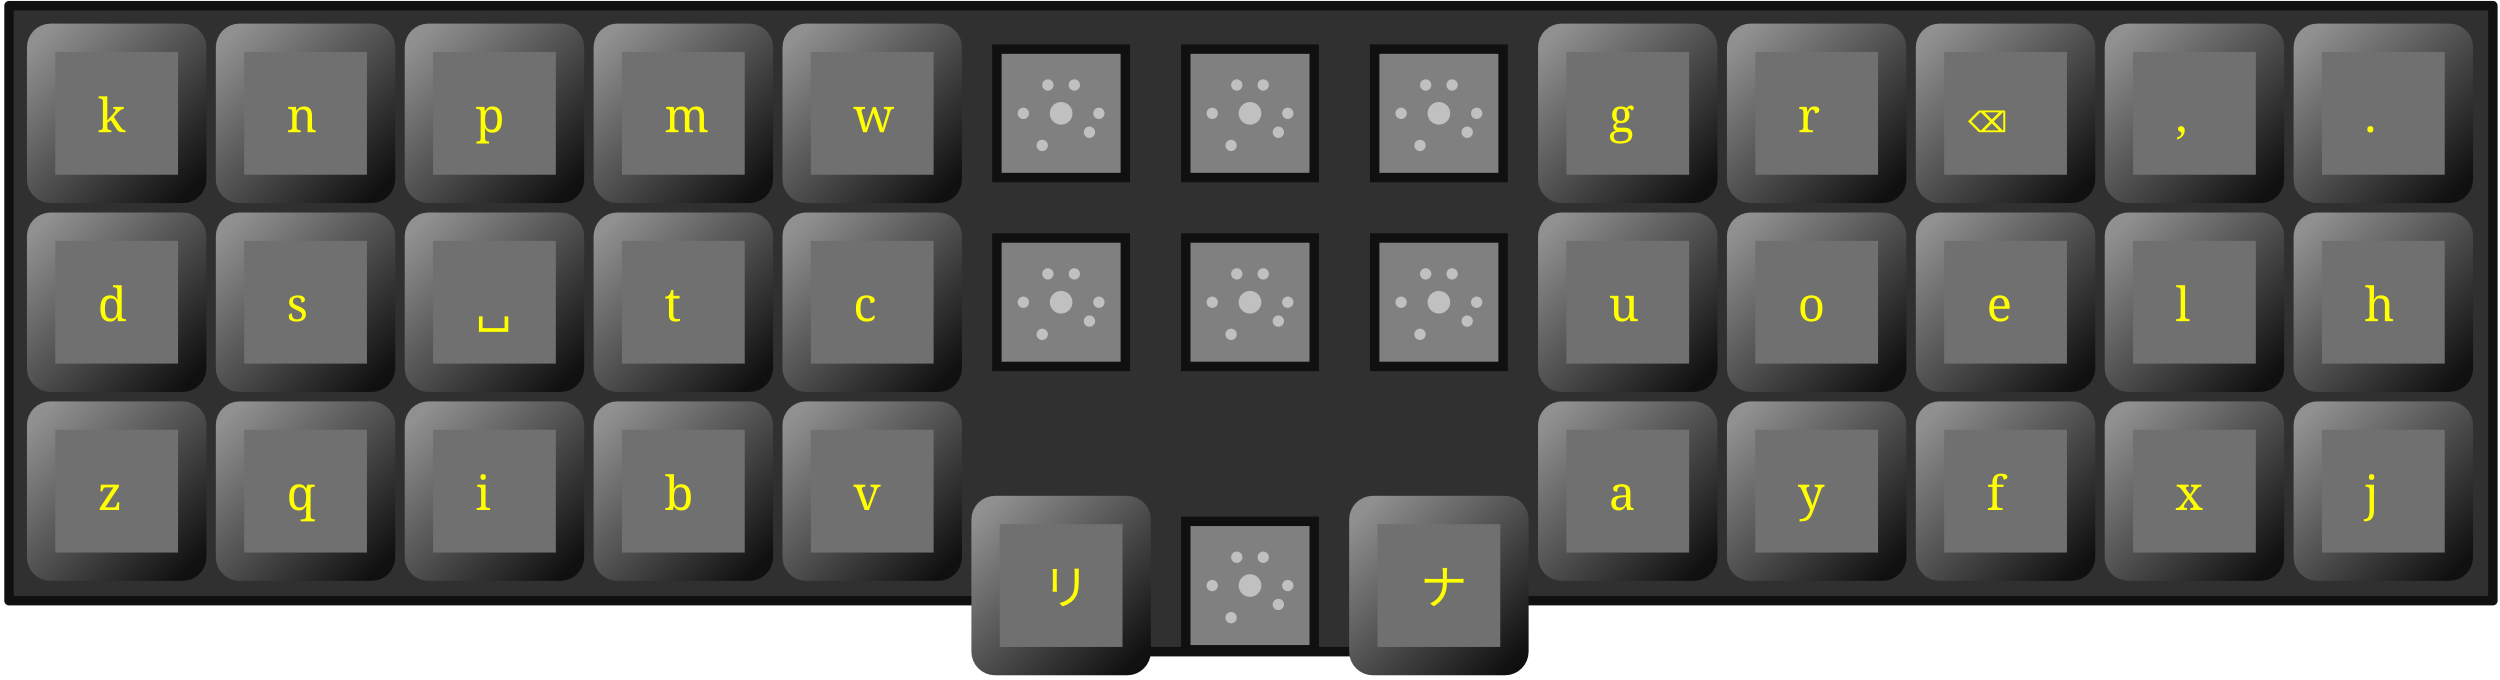
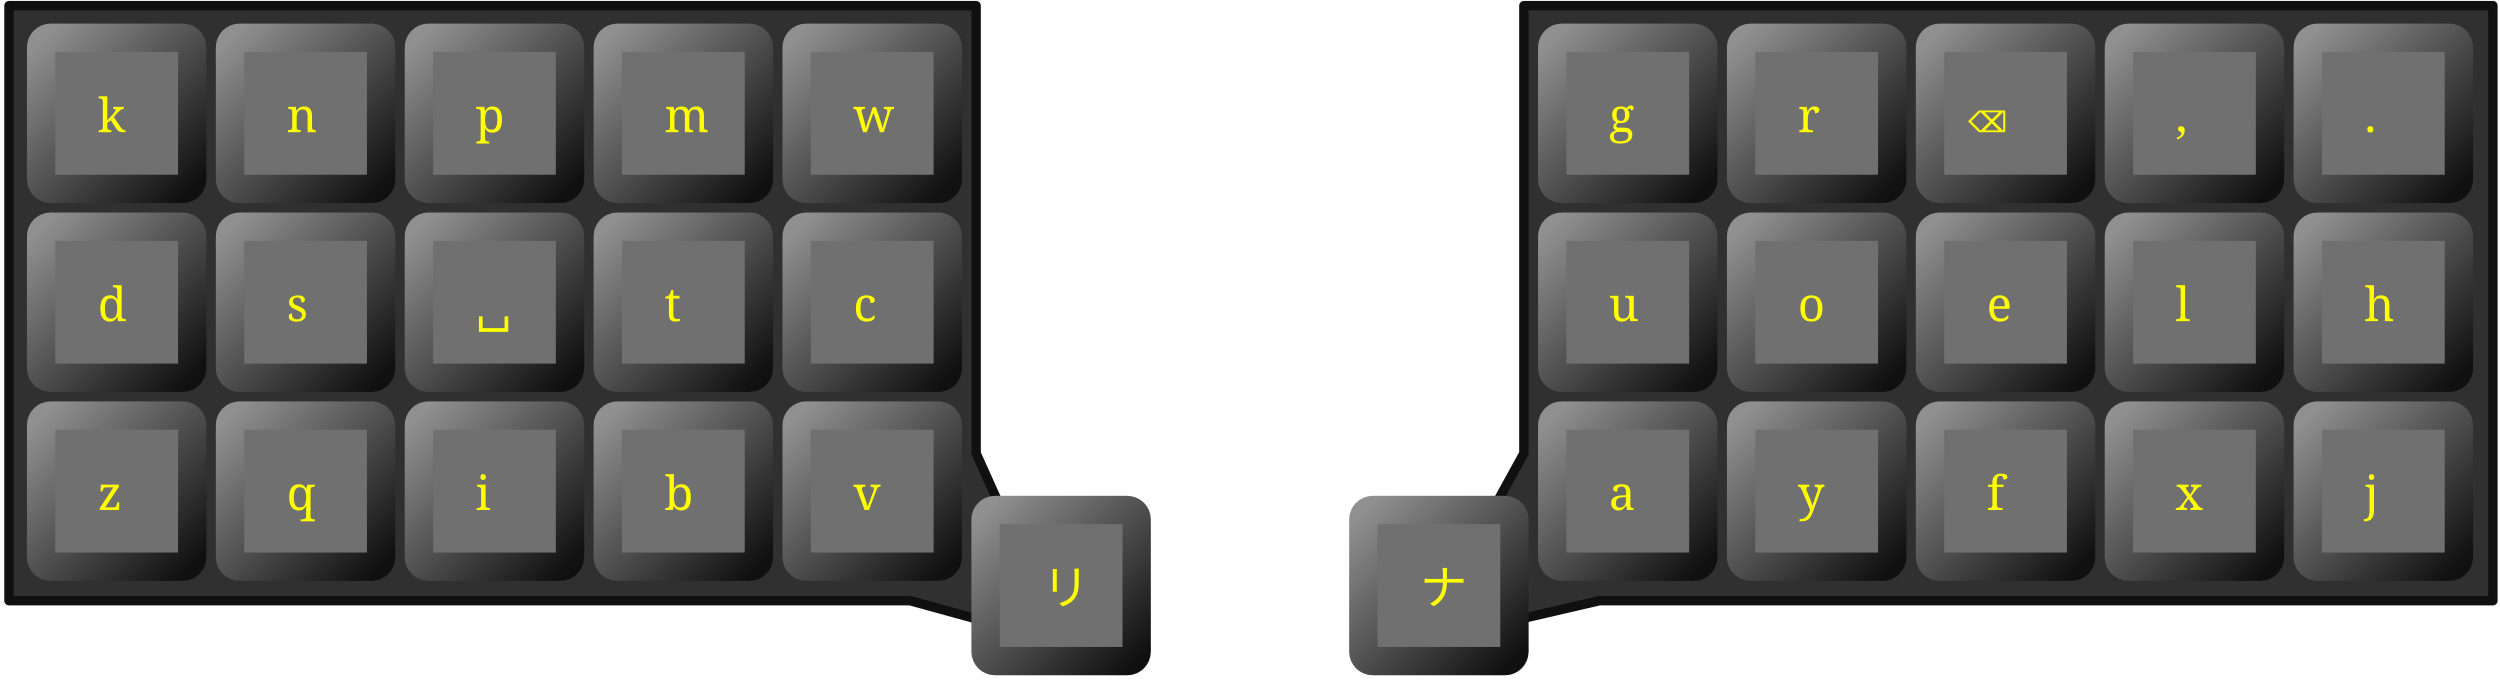
- <svg xmlns="http://www.w3.org/2000/svg" xmlns:xlink="http://www.w3.org/1999/xlink" version="1.1" width="1000px" height="272px" viewBox="0 0 1320 360">
+ <svg xmlns="http://www.w3.org/2000/svg" version="1.1" width="1000px" height="272px" viewBox="0 0 1320 360">
  <style type="text/css">
	rect
		{fill:#707070;
		stroke:url(#gradient);
		stroke-width:15;}
	polygon
		{fill:#303030;
		stroke:#101010;
		stroke-width:5;}
	text
		{font-size:25px;
		font-family:serif;
		text-shadow:silver 2px 2px 2px;
		fill:yellow;
		text-transform:uppercase;}
- 	circle
- 		{fill:silver;}
- 	g polygon
- 		{fill:gray;}
	</style>
  <defs>
    <linearGradient id="gradient" x1="0" x2="1" y1="0" y2="1">
      <stop offset="0%" stop-color="#909090" />
      <stop offset="100%" stop-color="#101010" />
    </linearGradient>
-     <g id="holes">
-       <polygon points="6,6 6,74 74,74 74,6" />
-       <circle cx="33" cy="25" r="3" />
-       <circle cx="47" cy="25" r="3" />
-       <circle cx="20" cy="40" r="3" />
-       <circle cx="40" cy="40" r="6" />
-       <circle cx="60" cy="40" r="3" />
-       <circle cx="55" cy="50" r="3" />
-       <circle cx="30" cy="57" r="3" />
-     </g>
  </defs>
-   <polygon points="3,3 1318,3 1318,318 800,318 800,345 540,345 540,318 3,318" stroke-linejoin="round" />
+   <polygon points="3,3 515,3 515,240 560,340 480,318 3,318" stroke-linejoin="round" />
+   <polygon points="805,3 1318,3 1318,318 845,318 750,340 805,240" stroke-linejoin="round" />
  <rect x="20" y="20" rx="5" ry="5" width="80" height="80" />
  <text x="50" y="70">k</text>
  <rect x="120" y="20" rx="5" ry="5" width="80" height="80" />
  <text x="150" y="70">n</text>
  <rect x="220" y="20" rx="5" ry="5" width="80" height="80" />
  <text x="250" y="70">p</text>
  <rect x="320" y="20" rx="5" ry="5" width="80" height="80" />
  <text x="350" y="70">m</text>
  <rect x="420" y="20" rx="5" ry="5" width="80" height="80" />
  <text x="450" y="70">w</text>
-   <use x="520" y="20" xlink:href="#holes" />
-   <use x="620" y="20" xlink:href="#holes" />
-   <use x="720" y="20" xlink:href="#holes" />
  <rect x="820" y="20" rx="5" ry="5" width="80" height="80" />
  <text x="850" y="70">g</text>
  <rect x="920" y="20" rx="5" ry="5" width="80" height="80" />
  <text x="950" y="70">r</text>
  <rect x="1020" y="20" rx="5" ry="5" width="80" height="80" />
  <text x="1040" y="70">⌫</text>
  <rect x="1120" y="20" rx="5" ry="5" width="80" height="80" />
  <text x="1150" y="70">,</text>
  <rect x="1220" y="20" rx="5" ry="5" width="80" height="80" />
  <text x="1250" y="70">.</text>
  <rect x="20" y="120" rx="5" ry="5" width="80" height="80" />
  <text x="50" y="170">d</text>
  <rect x="120" y="120" rx="5" ry="5" width="80" height="80" />
  <text x="150" y="170">s</text>
  <rect x="220" y="120" rx="5" ry="5" width="80" height="80" />
  <text x="250" y="170">␣</text>
  <rect x="320" y="120" rx="5" ry="5" width="80" height="80" />
  <text x="350" y="170">t</text>
  <rect x="420" y="120" rx="5" ry="5" width="80" height="80" />
  <text x="450" y="170">c</text>
-   <use x="520" y="120" xlink:href="#holes" />
-   <use x="620" y="120" xlink:href="#holes" />
-   <use x="720" y="120" xlink:href="#holes" />
  <rect x="820" y="120" rx="5" ry="5" width="80" height="80" />
  <text x="850" y="170">u</text>
  <rect x="920" y="120" rx="5" ry="5" width="80" height="80" />
  <text x="950" y="170">o</text>
  <rect x="1020" y="120" rx="5" ry="5" width="80" height="80" />
  <text x="1050" y="170">e</text>
  <rect x="1120" y="120" rx="5" ry="5" width="80" height="80" />
  <text x="1150" y="170">l</text>
  <rect x="1220" y="120" rx="5" ry="5" width="80" height="80" />
  <text x="1250" y="170">h</text>
  <rect x="20" y="220" rx="5" ry="5" width="80" height="80" />
  <text x="50" y="270">z</text>
  <rect x="120" y="220" rx="5" ry="5" width="80" height="80" />
  <text x="150" y="270">q</text>
  <rect x="220" y="220" rx="5" ry="5" width="80" height="80" />
  <text x="250" y="270">i</text>
  <rect x="320" y="220" rx="5" ry="5" width="80" height="80" />
  <text x="350" y="270">b</text>
  <rect x="420" y="220" rx="5" ry="5" width="80" height="80" />
  <text x="450" y="270">v</text>
  <rect x="520" y="270" rx="5" ry="5" width="80" height="80" />
  <text x="550" y="320">リ</text>
-   <use x="620" y="270" xlink:href="#holes" />
  <rect x="720" y="270" rx="5" ry="5" width="80" height="80" />
  <text x="750" y="320">ナ</text>
  <rect x="820" y="220" rx="5" ry="5" width="80" height="80" />
  <text x="850" y="270">a</text>
  <rect x="920" y="220" rx="5" ry="5" width="80" height="80" />
  <text x="950" y="270">y</text>
  <rect x="1020" y="220" rx="5" ry="5" width="80" height="80" />
  <text x="1050" y="270">f</text>
  <rect x="1120" y="220" rx="5" ry="5" width="80" height="80" />
  <text x="1150" y="270">x</text>
  <rect x="1220" y="220" rx="5" ry="5" width="80" height="80" />
  <text x="1250" y="270">j</text>
</svg>
